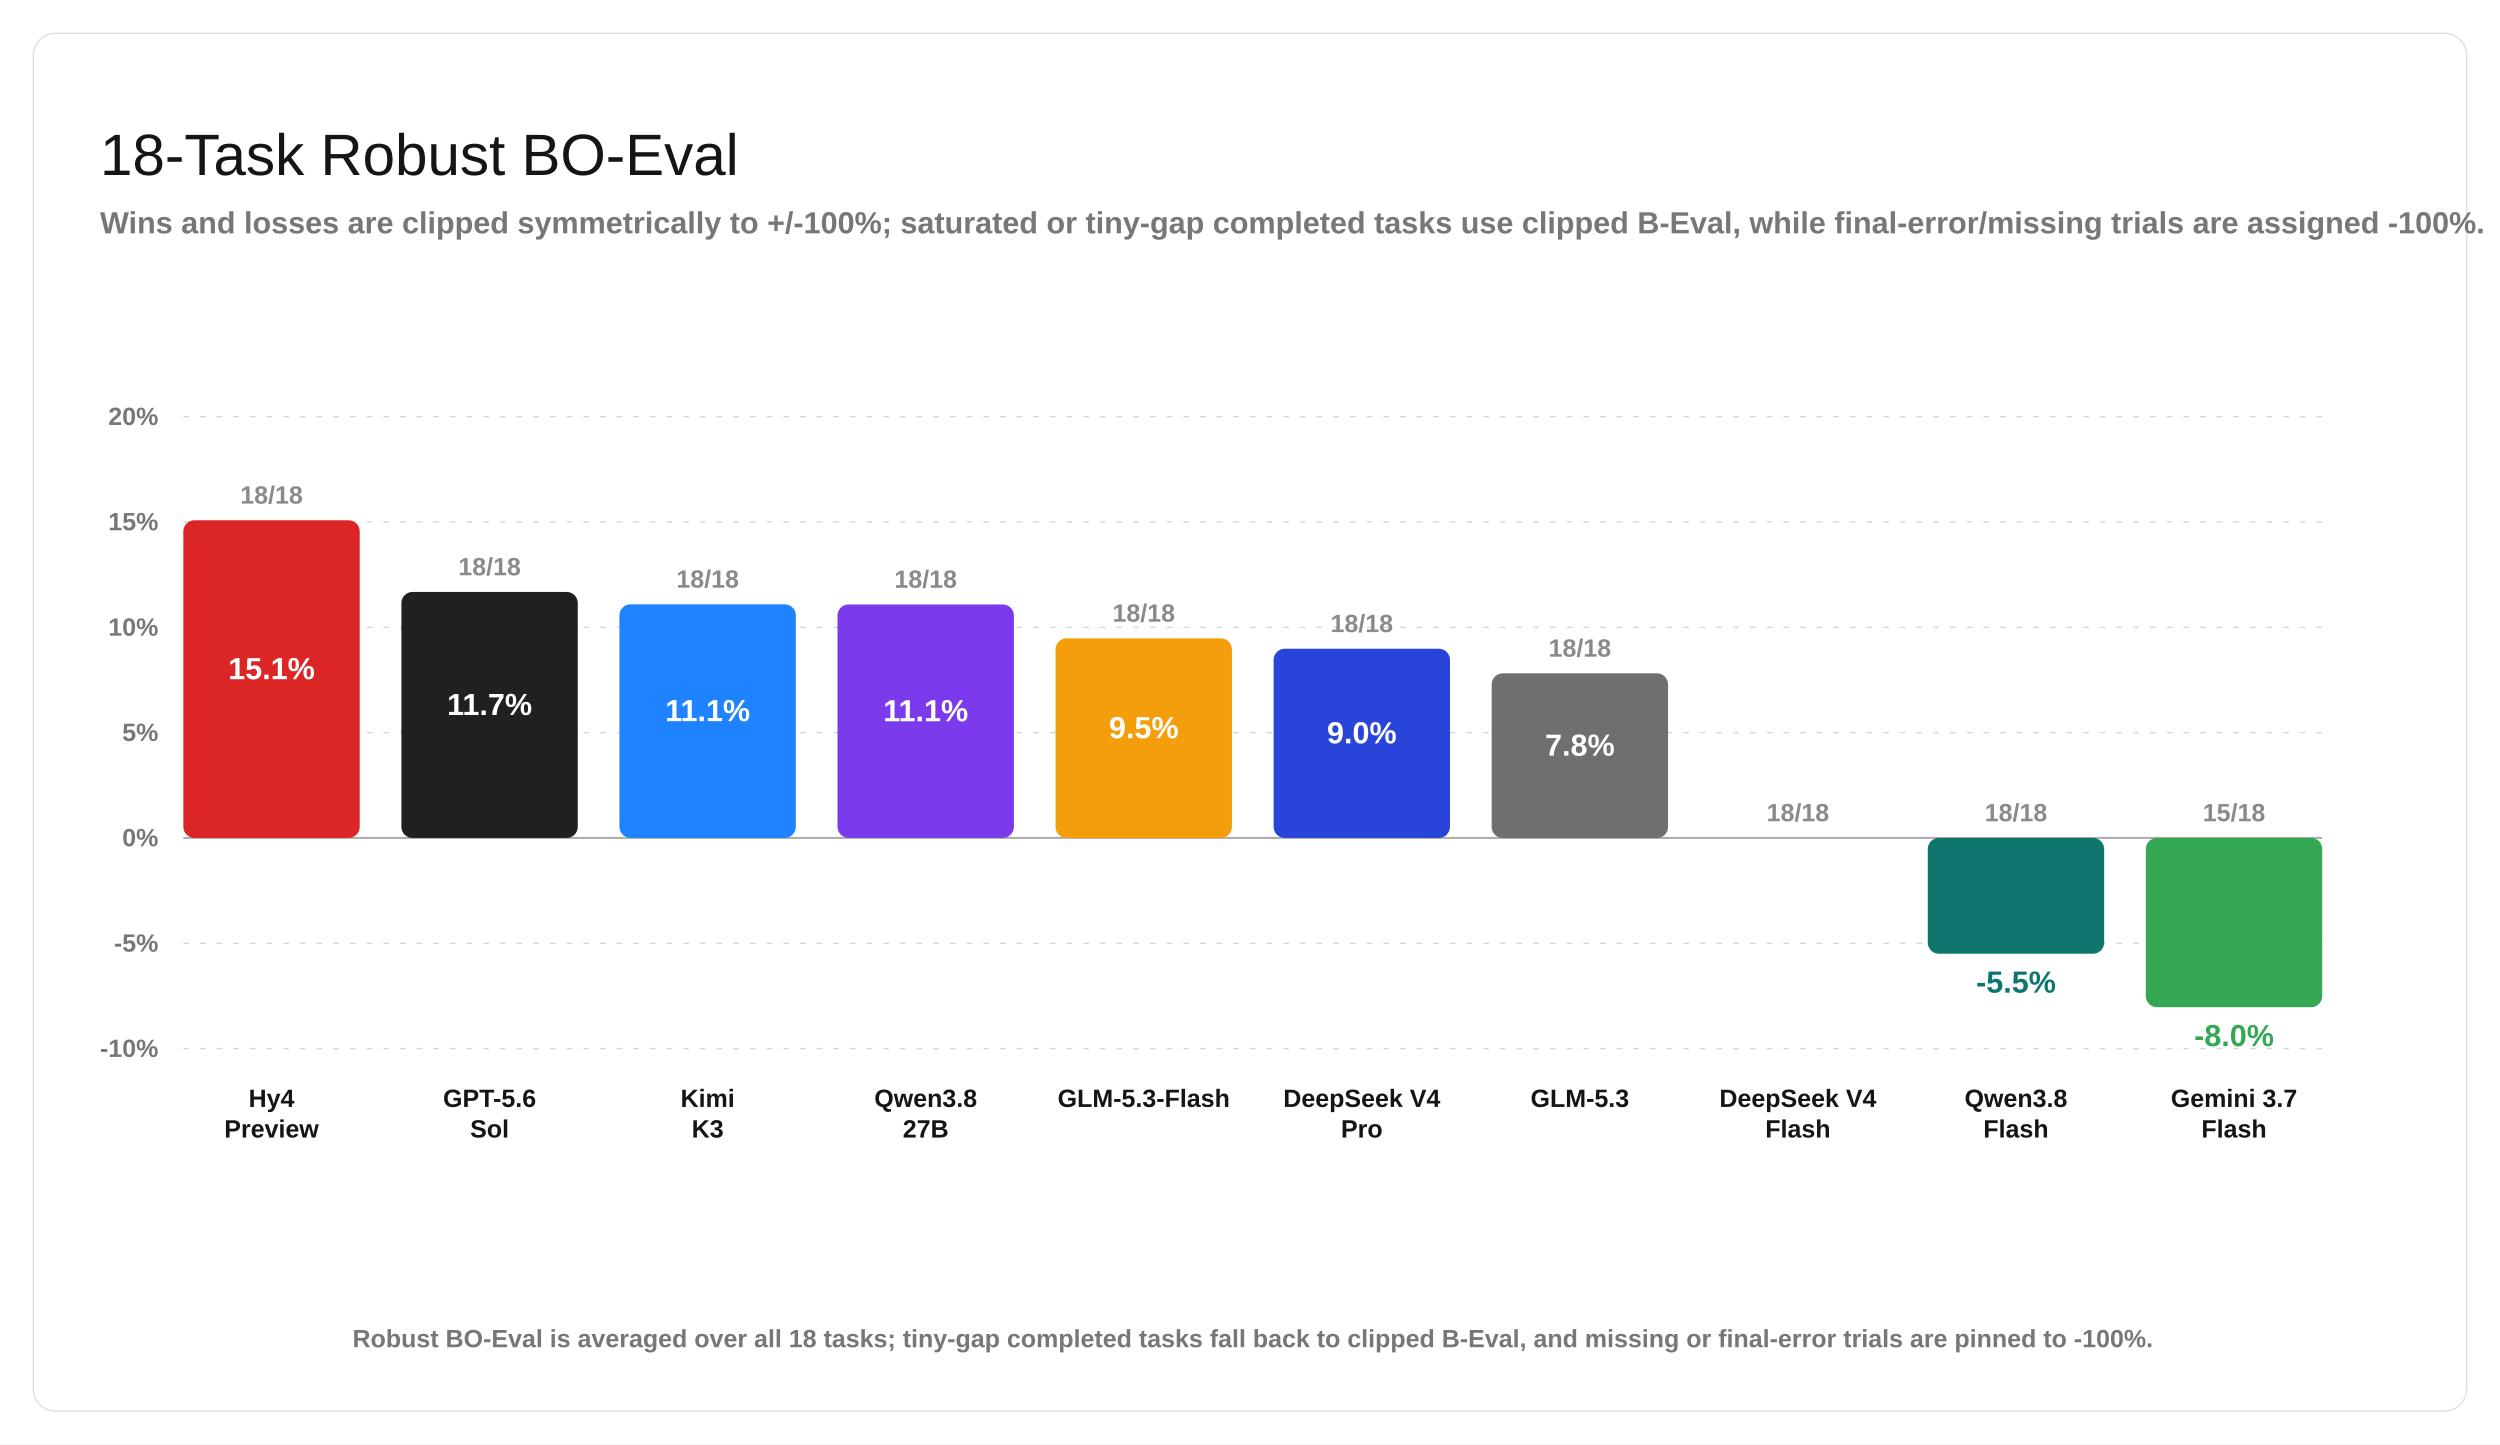
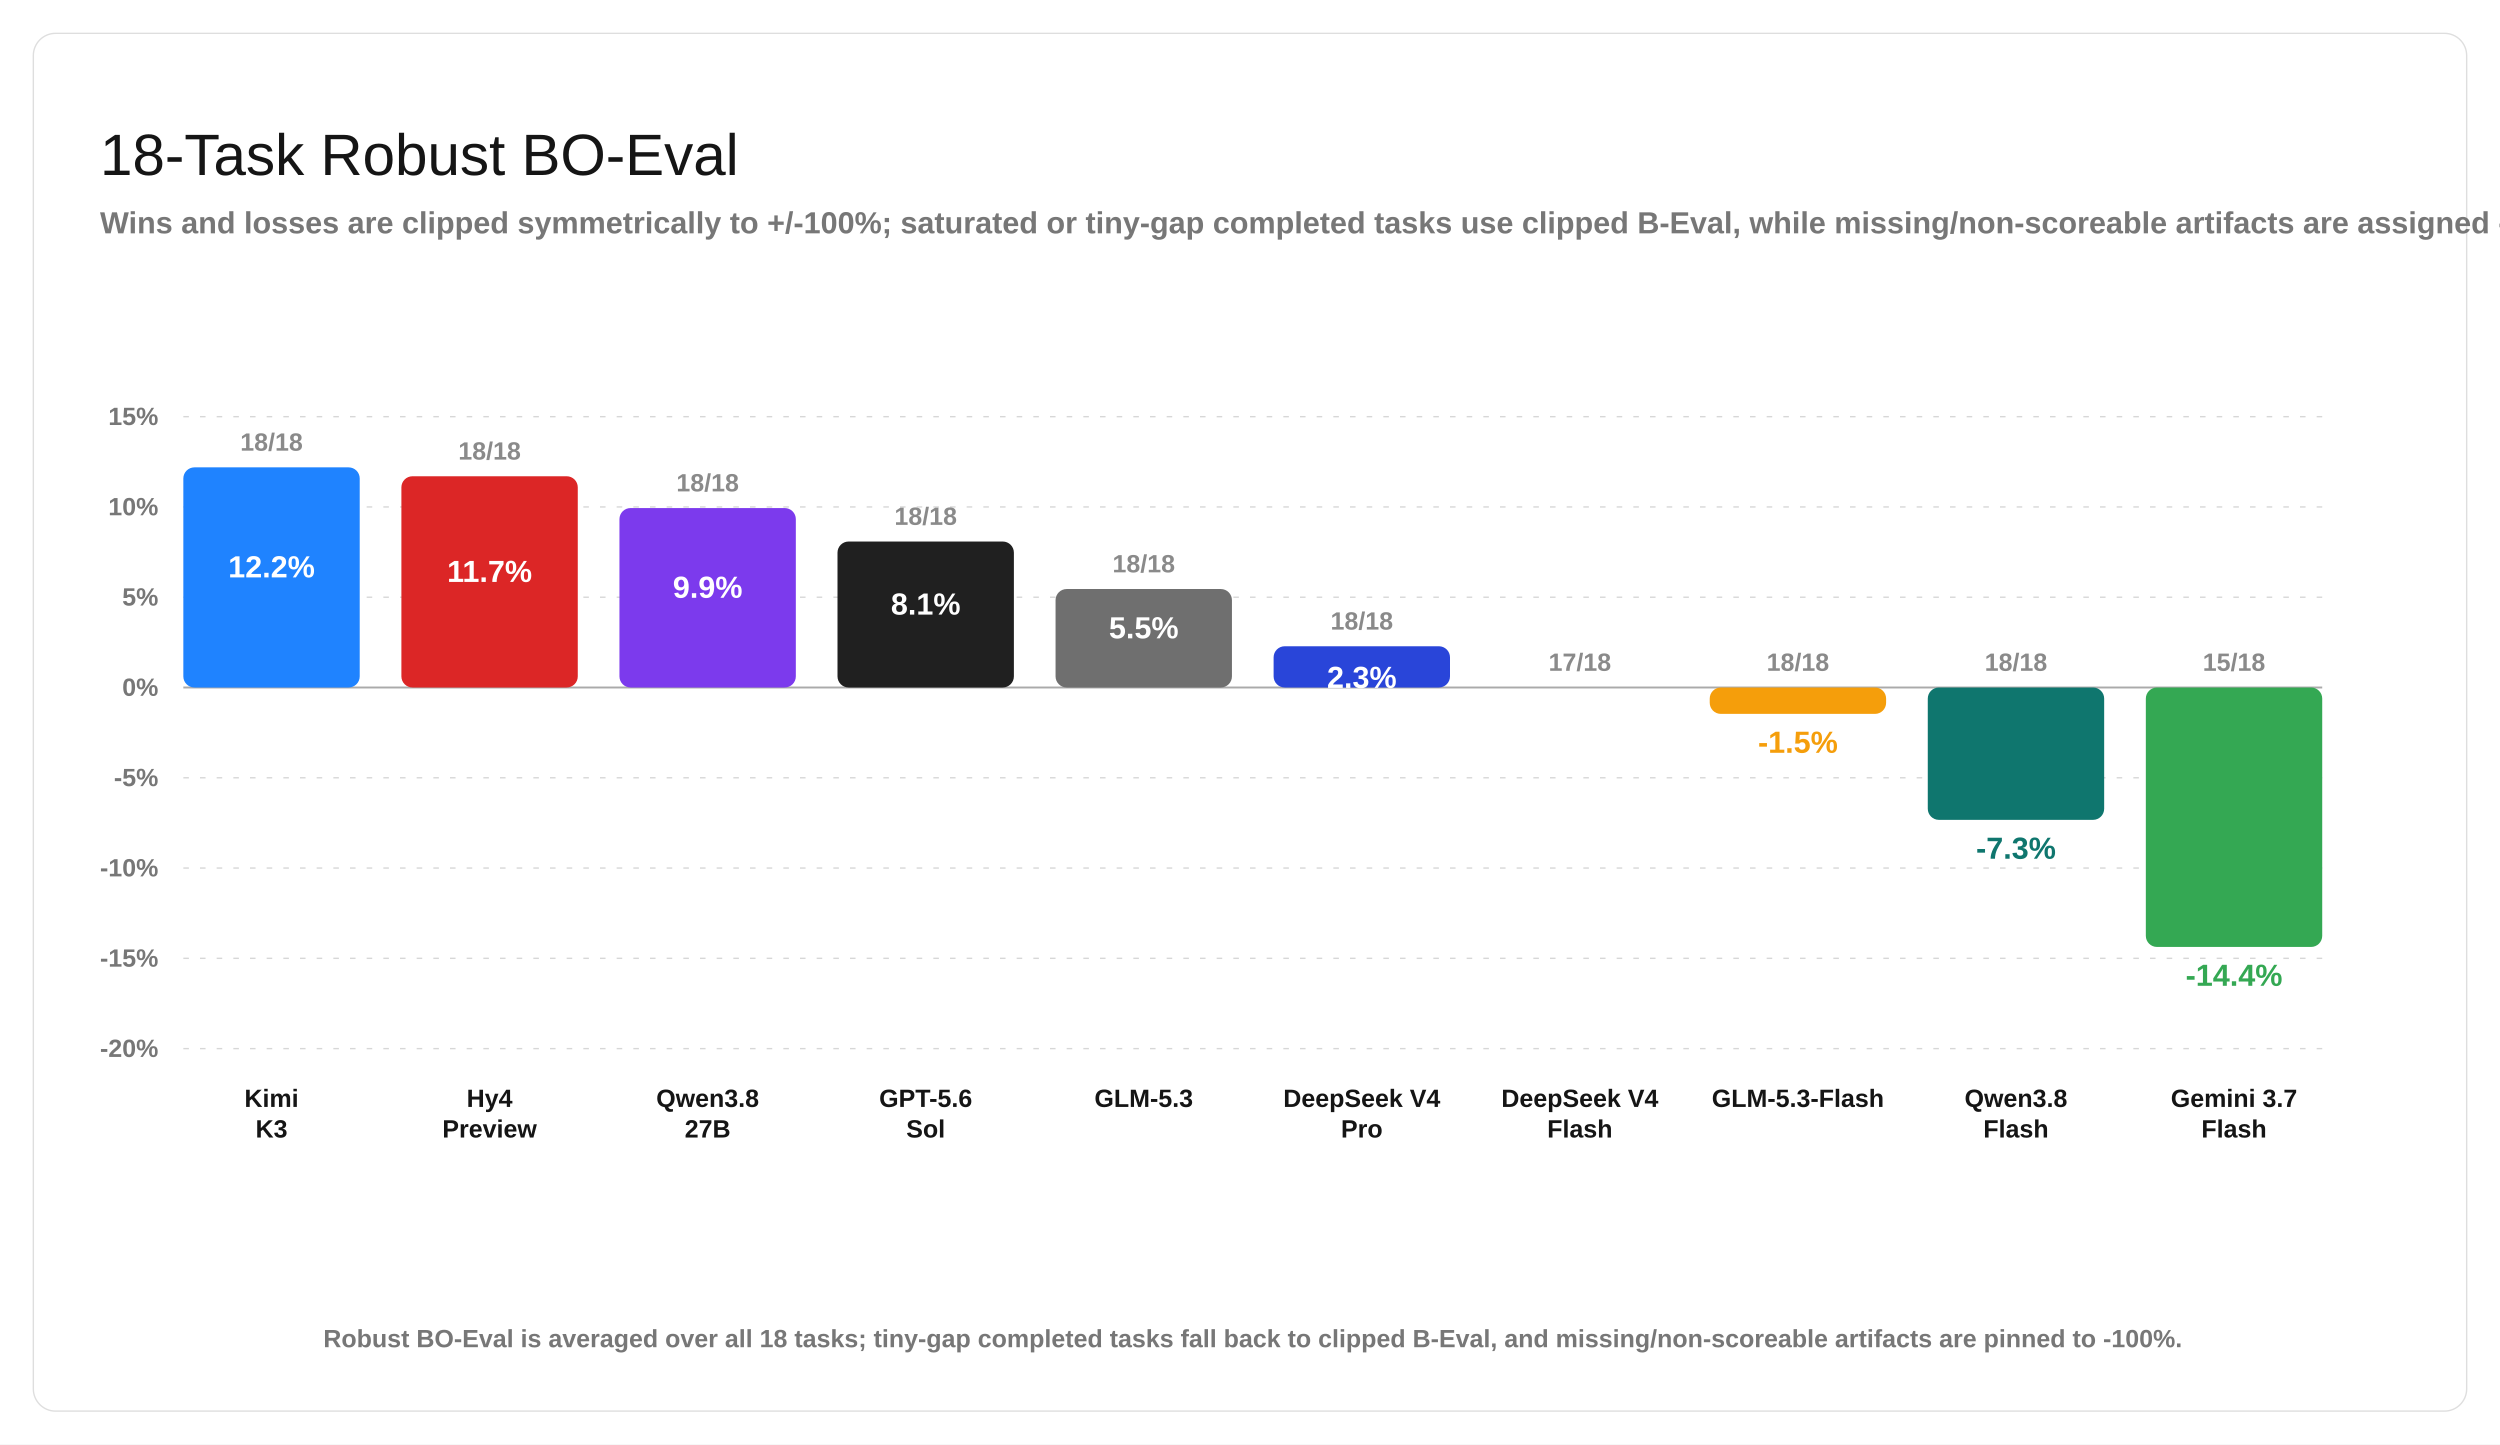
<svg xmlns="http://www.w3.org/2000/svg" width="1800" height="1040" viewBox="0 0 1800 1040" role="img">
  <style>
      .title { font-family: Georgia, Times, serif; font-size: 42px; font-weight: 500; fill: #050505; }
      .subtitle { font-family: Arial, Helvetica, sans-serif; font-size: 22px; fill: #777777; font-weight: 650; }
      .axis { font-family: Arial, Helvetica, sans-serif; font-size: 18px; fill: #777777; font-weight: 650; }
      .axis-title { font-family: Arial, Helvetica, sans-serif; font-size: 22px; fill: #111111; font-weight: 720; }
      .label { font-family: Arial, Helvetica, sans-serif; font-size: 19px; fill: #151515; font-weight: 700; }
      .small { font-family: Arial, Helvetica, sans-serif; font-size: 18px; fill: #777777; font-weight: 650; }
    </style>
  <rect width="1800" height="1040" fill="#ffffff" />
  <rect x="24.0" y="24.0" width="1752.0" height="992.0" fill="#ffffff" rx="16.0" stroke="#dedede" />
  <text x="72.0" y="126.0" text-anchor="start" font-family="Arial, Helvetica, sans-serif" font-size="42" font-weight="500" fill="#151515">18-Task Robust BO-Eval</text>
-   <text x="72.0" y="168.0" text-anchor="start" font-family="Arial, Helvetica, sans-serif" font-size="22" font-weight="650" fill="#777777">Wins and losses are clipped symmetrically to +/-100%; saturated or tiny-gap completed tasks use clipped B-Eval, while final-error/missing trials are assigned -100%.</text>
+   <text x="72.0" y="168.0" text-anchor="start" font-family="Arial, Helvetica, sans-serif" font-size="22" font-weight="650" fill="#777777">Wins and losses are clipped symmetrically to +/-100%; saturated or tiny-gap completed tasks use clipped B-Eval, while missing/non-scoreable artifacts are assigned -100%.</text>
  <line x1="132.0" y1="755.0" x2="1672.0" y2="755.0" stroke="#d7d7d7" stroke-width="1.0" stroke-dasharray="4 8" />
-   <text x="114.0" y="761.0" text-anchor="end" font-family="Arial, Helvetica, sans-serif" font-size="18" font-weight="600" fill="#777777">-10%</text>
-   <line x1="132.0" y1="679.2" x2="1672.0" y2="679.2" stroke="#d7d7d7" stroke-width="1.0" stroke-dasharray="4 8" />
-   <text x="114.0" y="685.2" text-anchor="end" font-family="Arial, Helvetica, sans-serif" font-size="18" font-weight="600" fill="#777777">-5%</text>
-   <line x1="132.0" y1="603.3" x2="1672.0" y2="603.3" stroke="#aaaaaa" stroke-width="1.4" />
-   <text x="114.0" y="609.3" text-anchor="end" font-family="Arial, Helvetica, sans-serif" font-size="18" font-weight="600" fill="#777777">0%</text>
-   <line x1="132.0" y1="527.5" x2="1672.0" y2="527.5" stroke="#d7d7d7" stroke-width="1.0" stroke-dasharray="4 8" />
-   <text x="114.0" y="533.5" text-anchor="end" font-family="Arial, Helvetica, sans-serif" font-size="18" font-weight="600" fill="#777777">5%</text>
-   <line x1="132.0" y1="451.7" x2="1672.0" y2="451.7" stroke="#d7d7d7" stroke-width="1.0" stroke-dasharray="4 8" />
-   <text x="114.0" y="457.7" text-anchor="end" font-family="Arial, Helvetica, sans-serif" font-size="18" font-weight="600" fill="#777777">10%</text>
-   <line x1="132.0" y1="375.8" x2="1672.0" y2="375.8" stroke="#d7d7d7" stroke-width="1.0" stroke-dasharray="4 8" />
-   <text x="114.0" y="381.8" text-anchor="end" font-family="Arial, Helvetica, sans-serif" font-size="18" font-weight="600" fill="#777777">15%</text>
+   <text x="114.0" y="761.0" text-anchor="end" font-family="Arial, Helvetica, sans-serif" font-size="18" font-weight="600" fill="#777777">-20%</text>
+   <line x1="132.0" y1="690.0" x2="1672.0" y2="690.0" stroke="#d7d7d7" stroke-width="1.0" stroke-dasharray="4 8" />
+   <text x="114.0" y="696.0" text-anchor="end" font-family="Arial, Helvetica, sans-serif" font-size="18" font-weight="600" fill="#777777">-15%</text>
+   <line x1="132.0" y1="625.0" x2="1672.0" y2="625.0" stroke="#d7d7d7" stroke-width="1.0" stroke-dasharray="4 8" />
+   <text x="114.0" y="631.0" text-anchor="end" font-family="Arial, Helvetica, sans-serif" font-size="18" font-weight="600" fill="#777777">-10%</text>
+   <line x1="132.0" y1="560.0" x2="1672.0" y2="560.0" stroke="#d7d7d7" stroke-width="1.0" stroke-dasharray="4 8" />
+   <text x="114.0" y="566.0" text-anchor="end" font-family="Arial, Helvetica, sans-serif" font-size="18" font-weight="600" fill="#777777">-5%</text>
+   <line x1="132.0" y1="495.0" x2="1672.0" y2="495.0" stroke="#aaaaaa" stroke-width="1.4" />
+   <text x="114.0" y="501.0" text-anchor="end" font-family="Arial, Helvetica, sans-serif" font-size="18" font-weight="600" fill="#777777">0%</text>
+   <line x1="132.0" y1="430.0" x2="1672.0" y2="430.0" stroke="#d7d7d7" stroke-width="1.0" stroke-dasharray="4 8" />
+   <text x="114.0" y="436.0" text-anchor="end" font-family="Arial, Helvetica, sans-serif" font-size="18" font-weight="600" fill="#777777">5%</text>
+   <line x1="132.0" y1="365.0" x2="1672.0" y2="365.0" stroke="#d7d7d7" stroke-width="1.0" stroke-dasharray="4 8" />
+   <text x="114.0" y="371.0" text-anchor="end" font-family="Arial, Helvetica, sans-serif" font-size="18" font-weight="600" fill="#777777">10%</text>
  <line x1="132.0" y1="300.0" x2="1672.0" y2="300.0" stroke="#d7d7d7" stroke-width="1.0" stroke-dasharray="4 8" />
-   <text x="114.0" y="306.0" text-anchor="end" font-family="Arial, Helvetica, sans-serif" font-size="18" font-weight="600" fill="#777777">20%</text>
-   <rect x="132.0" y="374.6" width="127.0" height="228.7" fill="#dc2626" rx="8.0" />
-   <text x="195.5" y="489.0" text-anchor="middle" font-family="Arial, Helvetica, sans-serif" font-size="22" font-weight="800" fill="#ffffff">15.1%</text>
-   <text x="195.5" y="362.6" text-anchor="middle" font-family="Arial, Helvetica, sans-serif" font-size="18" font-weight="600" fill="#8a8a8a">18/18</text>
-   <text x="195.5" y="797.0" text-anchor="middle" font-family="Arial, Helvetica, sans-serif" font-size="18" font-weight="700" fill="#151515">Hy4</text>
-   <text x="195.5" y="819.0" text-anchor="middle" font-family="Arial, Helvetica, sans-serif" font-size="18" font-weight="700" fill="#151515">Preview</text>
-   <rect x="289.0" y="426.2" width="127.0" height="177.1" fill="#202020" rx="8.0" />
-   <text x="352.5" y="514.8" text-anchor="middle" font-family="Arial, Helvetica, sans-serif" font-size="22" font-weight="800" fill="#ffffff">11.7%</text>
-   <text x="352.5" y="414.2" text-anchor="middle" font-family="Arial, Helvetica, sans-serif" font-size="18" font-weight="600" fill="#8a8a8a">18/18</text>
-   <text x="352.5" y="797.0" text-anchor="middle" font-family="Arial, Helvetica, sans-serif" font-size="18" font-weight="700" fill="#151515">GPT-5.6</text>
-   <text x="352.5" y="819.0" text-anchor="middle" font-family="Arial, Helvetica, sans-serif" font-size="18" font-weight="700" fill="#151515">Sol</text>
-   <rect x="446.0" y="435.1" width="127.0" height="168.2" fill="#1f83ff" rx="8.0" />
-   <text x="509.5" y="519.2" text-anchor="middle" font-family="Arial, Helvetica, sans-serif" font-size="22" font-weight="800" fill="#ffffff">11.1%</text>
-   <text x="509.5" y="423.1" text-anchor="middle" font-family="Arial, Helvetica, sans-serif" font-size="18" font-weight="600" fill="#8a8a8a">18/18</text>
-   <text x="509.5" y="797.0" text-anchor="middle" font-family="Arial, Helvetica, sans-serif" font-size="18" font-weight="700" fill="#151515">Kimi</text>
-   <text x="509.5" y="819.0" text-anchor="middle" font-family="Arial, Helvetica, sans-serif" font-size="18" font-weight="700" fill="#151515">K3</text>
-   <rect x="603.0" y="435.2" width="127.0" height="168.1" fill="#7c3aed" rx="8.0" />
-   <text x="666.5" y="519.3" text-anchor="middle" font-family="Arial, Helvetica, sans-serif" font-size="22" font-weight="800" fill="#ffffff">11.1%</text>
-   <text x="666.5" y="423.2" text-anchor="middle" font-family="Arial, Helvetica, sans-serif" font-size="18" font-weight="600" fill="#8a8a8a">18/18</text>
-   <text x="666.5" y="797.0" text-anchor="middle" font-family="Arial, Helvetica, sans-serif" font-size="18" font-weight="700" fill="#151515">Qwen3.8</text>
-   <text x="666.5" y="819.0" text-anchor="middle" font-family="Arial, Helvetica, sans-serif" font-size="18" font-weight="700" fill="#151515">27B</text>
-   <rect x="760.0" y="459.6" width="127.0" height="143.8" fill="#f59e0b" rx="8.0" />
-   <text x="823.5" y="531.5" text-anchor="middle" font-family="Arial, Helvetica, sans-serif" font-size="22" font-weight="800" fill="#ffffff">9.5%</text>
-   <text x="823.5" y="447.6" text-anchor="middle" font-family="Arial, Helvetica, sans-serif" font-size="18" font-weight="600" fill="#8a8a8a">18/18</text>
-   <text x="823.5" y="797.0" text-anchor="middle" font-family="Arial, Helvetica, sans-serif" font-size="18" font-weight="700" fill="#151515">GLM-5.3-Flash</text>
-   <rect x="917.0" y="467.1" width="127.0" height="136.2" fill="#2945d9" rx="8.0" />
-   <text x="980.5" y="535.2" text-anchor="middle" font-family="Arial, Helvetica, sans-serif" font-size="22" font-weight="800" fill="#ffffff">9.0%</text>
-   <text x="980.5" y="455.1" text-anchor="middle" font-family="Arial, Helvetica, sans-serif" font-size="18" font-weight="600" fill="#8a8a8a">18/18</text>
+   <text x="114.0" y="306.0" text-anchor="end" font-family="Arial, Helvetica, sans-serif" font-size="18" font-weight="600" fill="#777777">15%</text>
+   <rect x="132.0" y="336.5" width="127.0" height="158.5" fill="#1f83ff" rx="8.0" />
+   <text x="195.5" y="415.7" text-anchor="middle" font-family="Arial, Helvetica, sans-serif" font-size="22" font-weight="800" fill="#ffffff">12.2%</text>
+   <text x="195.5" y="324.5" text-anchor="middle" font-family="Arial, Helvetica, sans-serif" font-size="18" font-weight="600" fill="#8a8a8a">18/18</text>
+   <text x="195.5" y="797.0" text-anchor="middle" font-family="Arial, Helvetica, sans-serif" font-size="18" font-weight="700" fill="#151515">Kimi</text>
+   <text x="195.5" y="819.0" text-anchor="middle" font-family="Arial, Helvetica, sans-serif" font-size="18" font-weight="700" fill="#151515">K3</text>
+   <rect x="289.0" y="342.9" width="127.0" height="152.1" fill="#dc2626" rx="8.0" />
+   <text x="352.5" y="419.0" text-anchor="middle" font-family="Arial, Helvetica, sans-serif" font-size="22" font-weight="800" fill="#ffffff">11.7%</text>
+   <text x="352.5" y="330.9" text-anchor="middle" font-family="Arial, Helvetica, sans-serif" font-size="18" font-weight="600" fill="#8a8a8a">18/18</text>
+   <text x="352.5" y="797.0" text-anchor="middle" font-family="Arial, Helvetica, sans-serif" font-size="18" font-weight="700" fill="#151515">Hy4</text>
+   <text x="352.5" y="819.0" text-anchor="middle" font-family="Arial, Helvetica, sans-serif" font-size="18" font-weight="700" fill="#151515">Preview</text>
+   <rect x="446.0" y="365.8" width="127.0" height="129.2" fill="#7c3aed" rx="8.0" />
+   <text x="509.5" y="430.4" text-anchor="middle" font-family="Arial, Helvetica, sans-serif" font-size="22" font-weight="800" fill="#ffffff">9.9%</text>
+   <text x="509.5" y="353.8" text-anchor="middle" font-family="Arial, Helvetica, sans-serif" font-size="18" font-weight="600" fill="#8a8a8a">18/18</text>
+   <text x="509.5" y="797.0" text-anchor="middle" font-family="Arial, Helvetica, sans-serif" font-size="18" font-weight="700" fill="#151515">Qwen3.8</text>
+   <text x="509.5" y="819.0" text-anchor="middle" font-family="Arial, Helvetica, sans-serif" font-size="18" font-weight="700" fill="#151515">27B</text>
+   <rect x="603.0" y="389.9" width="127.0" height="105.1" fill="#202020" rx="8.0" />
+   <text x="666.5" y="442.5" text-anchor="middle" font-family="Arial, Helvetica, sans-serif" font-size="22" font-weight="800" fill="#ffffff">8.1%</text>
+   <text x="666.5" y="377.9" text-anchor="middle" font-family="Arial, Helvetica, sans-serif" font-size="18" font-weight="600" fill="#8a8a8a">18/18</text>
+   <text x="666.5" y="797.0" text-anchor="middle" font-family="Arial, Helvetica, sans-serif" font-size="18" font-weight="700" fill="#151515">GPT-5.6</text>
+   <text x="666.5" y="819.0" text-anchor="middle" font-family="Arial, Helvetica, sans-serif" font-size="18" font-weight="700" fill="#151515">Sol</text>
+   <rect x="760.0" y="424.1" width="127.0" height="70.9" fill="#6f6f6f" rx="8.0" />
+   <text x="823.5" y="459.6" text-anchor="middle" font-family="Arial, Helvetica, sans-serif" font-size="22" font-weight="800" fill="#ffffff">5.5%</text>
+   <text x="823.5" y="412.1" text-anchor="middle" font-family="Arial, Helvetica, sans-serif" font-size="18" font-weight="600" fill="#8a8a8a">18/18</text>
+   <text x="823.5" y="797.0" text-anchor="middle" font-family="Arial, Helvetica, sans-serif" font-size="18" font-weight="700" fill="#151515">GLM-5.3</text>
+   <rect x="917.0" y="465.3" width="127.0" height="29.7" fill="#2945d9" rx="8.0" />
+   <text x="980.5" y="495.3" text-anchor="middle" font-family="Arial, Helvetica, sans-serif" font-size="22" font-weight="800" fill="#ffffff">2.3%</text>
+   <text x="980.5" y="453.3" text-anchor="middle" font-family="Arial, Helvetica, sans-serif" font-size="18" font-weight="600" fill="#8a8a8a">18/18</text>
  <text x="980.5" y="797.0" text-anchor="middle" font-family="Arial, Helvetica, sans-serif" font-size="18" font-weight="700" fill="#151515">DeepSeek V4</text>
  <text x="980.5" y="819.0" text-anchor="middle" font-family="Arial, Helvetica, sans-serif" font-size="18" font-weight="700" fill="#151515">Pro</text>
-   <rect x="1074.0" y="484.8" width="127.0" height="118.6" fill="#6f6f6f" rx="8.0" />
-   <text x="1137.5" y="544.1" text-anchor="middle" font-family="Arial, Helvetica, sans-serif" font-size="22" font-weight="800" fill="#ffffff">7.8%</text>
-   <text x="1137.5" y="472.8" text-anchor="middle" font-family="Arial, Helvetica, sans-serif" font-size="18" font-weight="600" fill="#8a8a8a">18/18</text>
-   <text x="1137.5" y="797.0" text-anchor="middle" font-family="Arial, Helvetica, sans-serif" font-size="18" font-weight="700" fill="#151515">GLM-5.3</text>
-   <rect x="1231.0" y="603.3" width="127.0" height="0.0" fill="#2f80ed" rx="8.0" />
-   <text x="1294.5" y="633.3" text-anchor="middle" font-family="Arial, Helvetica, sans-serif" font-size="22" font-weight="800" fill="#ffffff">0.0%</text>
-   <text x="1294.5" y="591.3" text-anchor="middle" font-family="Arial, Helvetica, sans-serif" font-size="18" font-weight="600" fill="#8a8a8a">18/18</text>
-   <text x="1294.5" y="797.0" text-anchor="middle" font-family="Arial, Helvetica, sans-serif" font-size="18" font-weight="700" fill="#151515">DeepSeek V4</text>
-   <text x="1294.5" y="819.0" text-anchor="middle" font-family="Arial, Helvetica, sans-serif" font-size="18" font-weight="700" fill="#151515">Flash</text>
-   <rect x="1388.0" y="603.3" width="127.0" height="83.4" fill="#0f766e" rx="8.0" />
-   <text x="1451.5" y="714.7" text-anchor="middle" font-family="Arial, Helvetica, sans-serif" font-size="22" font-weight="800" fill="#0f766e">-5.5%</text>
-   <text x="1451.5" y="591.3" text-anchor="middle" font-family="Arial, Helvetica, sans-serif" font-size="18" font-weight="600" fill="#8a8a8a">18/18</text>
+   <rect x="1074.0" y="495.0" width="127.0" height="0.0" fill="#2f80ed" rx="8.0" />
+   <text x="1137.5" y="525.0" text-anchor="middle" font-family="Arial, Helvetica, sans-serif" font-size="22" font-weight="800" fill="#ffffff">0.0%</text>
+   <text x="1137.5" y="483.0" text-anchor="middle" font-family="Arial, Helvetica, sans-serif" font-size="18" font-weight="600" fill="#8a8a8a">17/18</text>
+   <text x="1137.5" y="797.0" text-anchor="middle" font-family="Arial, Helvetica, sans-serif" font-size="18" font-weight="700" fill="#151515">DeepSeek V4</text>
+   <text x="1137.5" y="819.0" text-anchor="middle" font-family="Arial, Helvetica, sans-serif" font-size="18" font-weight="700" fill="#151515">Flash</text>
+   <rect x="1231.0" y="495.0" width="127.0" height="19.0" fill="#f59e0b" rx="8.0" />
+   <text x="1294.5" y="542.0" text-anchor="middle" font-family="Arial, Helvetica, sans-serif" font-size="22" font-weight="800" fill="#f59e0b">-1.5%</text>
+   <text x="1294.5" y="483.0" text-anchor="middle" font-family="Arial, Helvetica, sans-serif" font-size="18" font-weight="600" fill="#8a8a8a">18/18</text>
+   <text x="1294.5" y="797.0" text-anchor="middle" font-family="Arial, Helvetica, sans-serif" font-size="18" font-weight="700" fill="#151515">GLM-5.3-Flash</text>
+   <rect x="1388.0" y="495.0" width="127.0" height="95.3" fill="#0f766e" rx="8.0" />
+   <text x="1451.5" y="618.3" text-anchor="middle" font-family="Arial, Helvetica, sans-serif" font-size="22" font-weight="800" fill="#0f766e">-7.3%</text>
+   <text x="1451.5" y="483.0" text-anchor="middle" font-family="Arial, Helvetica, sans-serif" font-size="18" font-weight="600" fill="#8a8a8a">18/18</text>
  <text x="1451.5" y="797.0" text-anchor="middle" font-family="Arial, Helvetica, sans-serif" font-size="18" font-weight="700" fill="#151515">Qwen3.8</text>
  <text x="1451.5" y="819.0" text-anchor="middle" font-family="Arial, Helvetica, sans-serif" font-size="18" font-weight="700" fill="#151515">Flash</text>
-   <rect x="1545.0" y="603.3" width="127.0" height="121.9" fill="#34a853" rx="8.0" />
-   <text x="1608.5" y="753.2" text-anchor="middle" font-family="Arial, Helvetica, sans-serif" font-size="22" font-weight="800" fill="#34a853">-8.0%</text>
-   <text x="1608.5" y="591.3" text-anchor="middle" font-family="Arial, Helvetica, sans-serif" font-size="18" font-weight="600" fill="#8a8a8a">15/18</text>
+   <rect x="1545.0" y="495.0" width="127.0" height="186.8" fill="#34a853" rx="8.0" />
+   <text x="1608.5" y="709.8" text-anchor="middle" font-family="Arial, Helvetica, sans-serif" font-size="22" font-weight="800" fill="#34a853">-14.4%</text>
+   <text x="1608.5" y="483.0" text-anchor="middle" font-family="Arial, Helvetica, sans-serif" font-size="18" font-weight="600" fill="#8a8a8a">15/18</text>
  <text x="1608.5" y="797.0" text-anchor="middle" font-family="Arial, Helvetica, sans-serif" font-size="18" font-weight="700" fill="#151515">Gemini 3.7</text>
  <text x="1608.5" y="819.0" text-anchor="middle" font-family="Arial, Helvetica, sans-serif" font-size="18" font-weight="700" fill="#151515">Flash</text>
-   <text x="902.0" y="970.0" text-anchor="middle" font-family="Arial, Helvetica, sans-serif" font-size="18" font-weight="600" fill="#777777">Robust BO-Eval is averaged over all 18 tasks; tiny-gap completed tasks fall back to clipped B-Eval, and missing or final-error trials are pinned to -100%.</text>
+   <text x="902.0" y="970.0" text-anchor="middle" font-family="Arial, Helvetica, sans-serif" font-size="18" font-weight="600" fill="#777777">Robust BO-Eval is averaged over all 18 tasks; tiny-gap completed tasks fall back to clipped B-Eval, and missing/non-scoreable artifacts are pinned to -100%.</text>
</svg>
